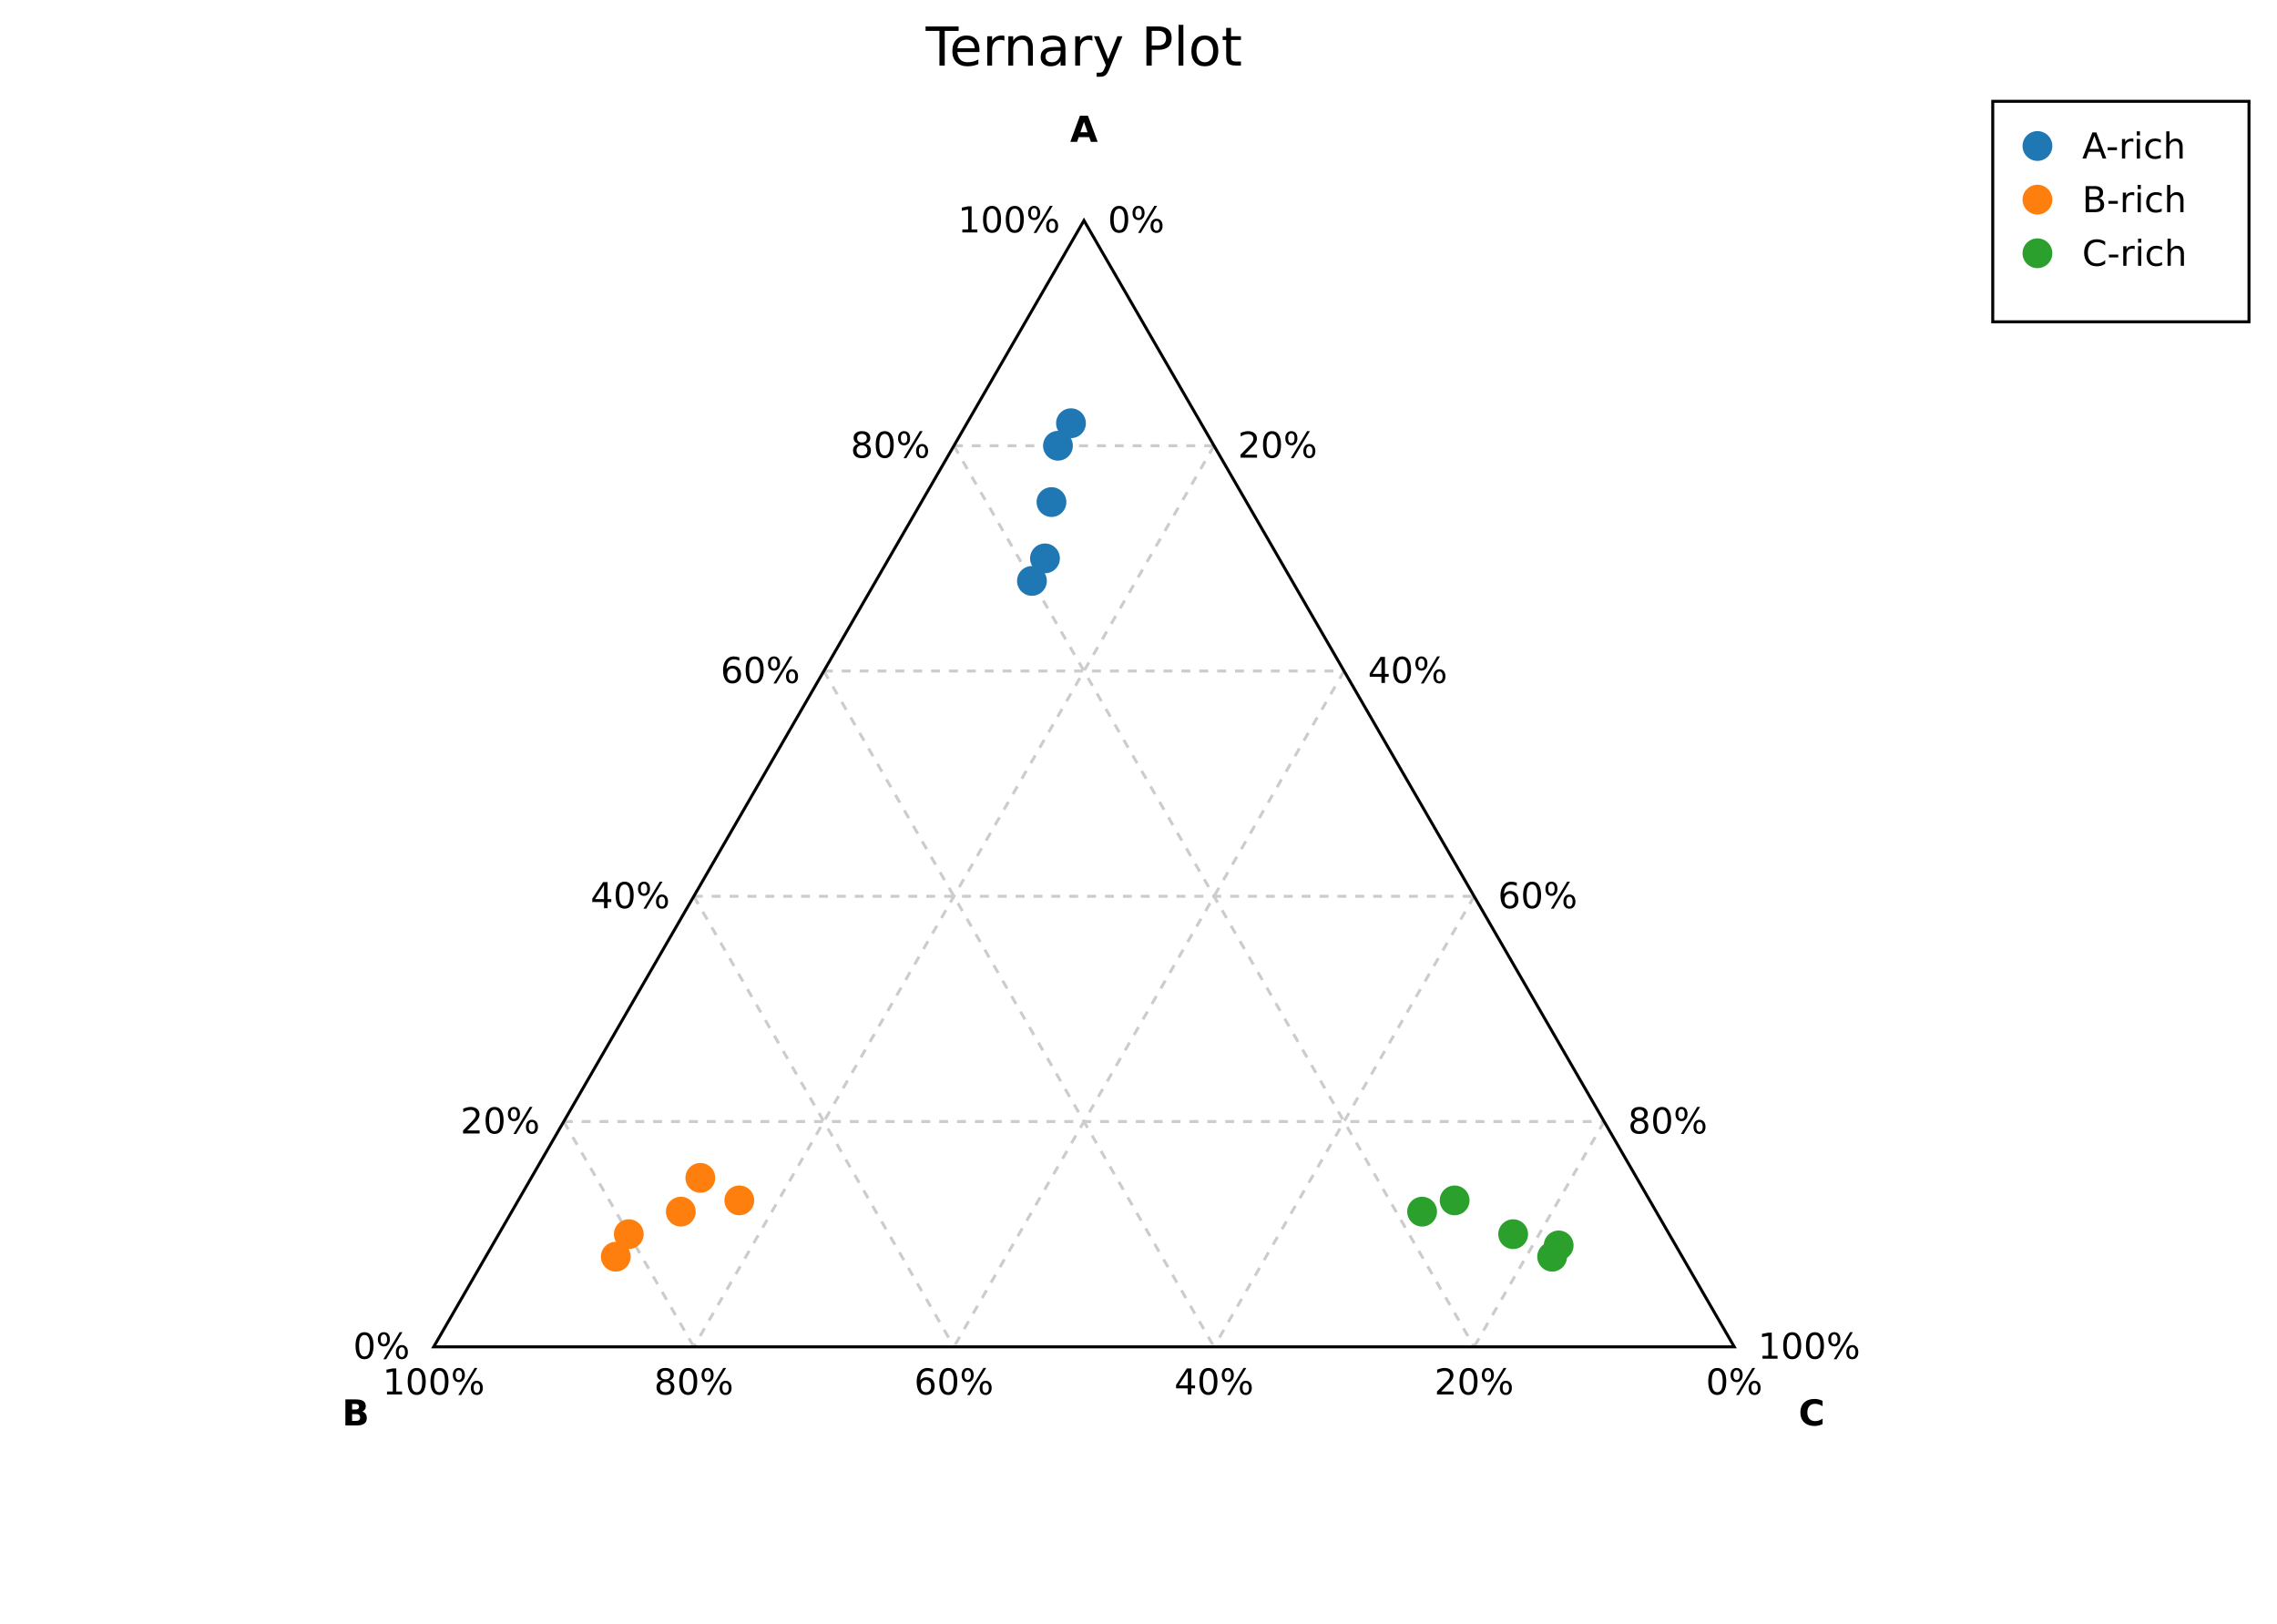
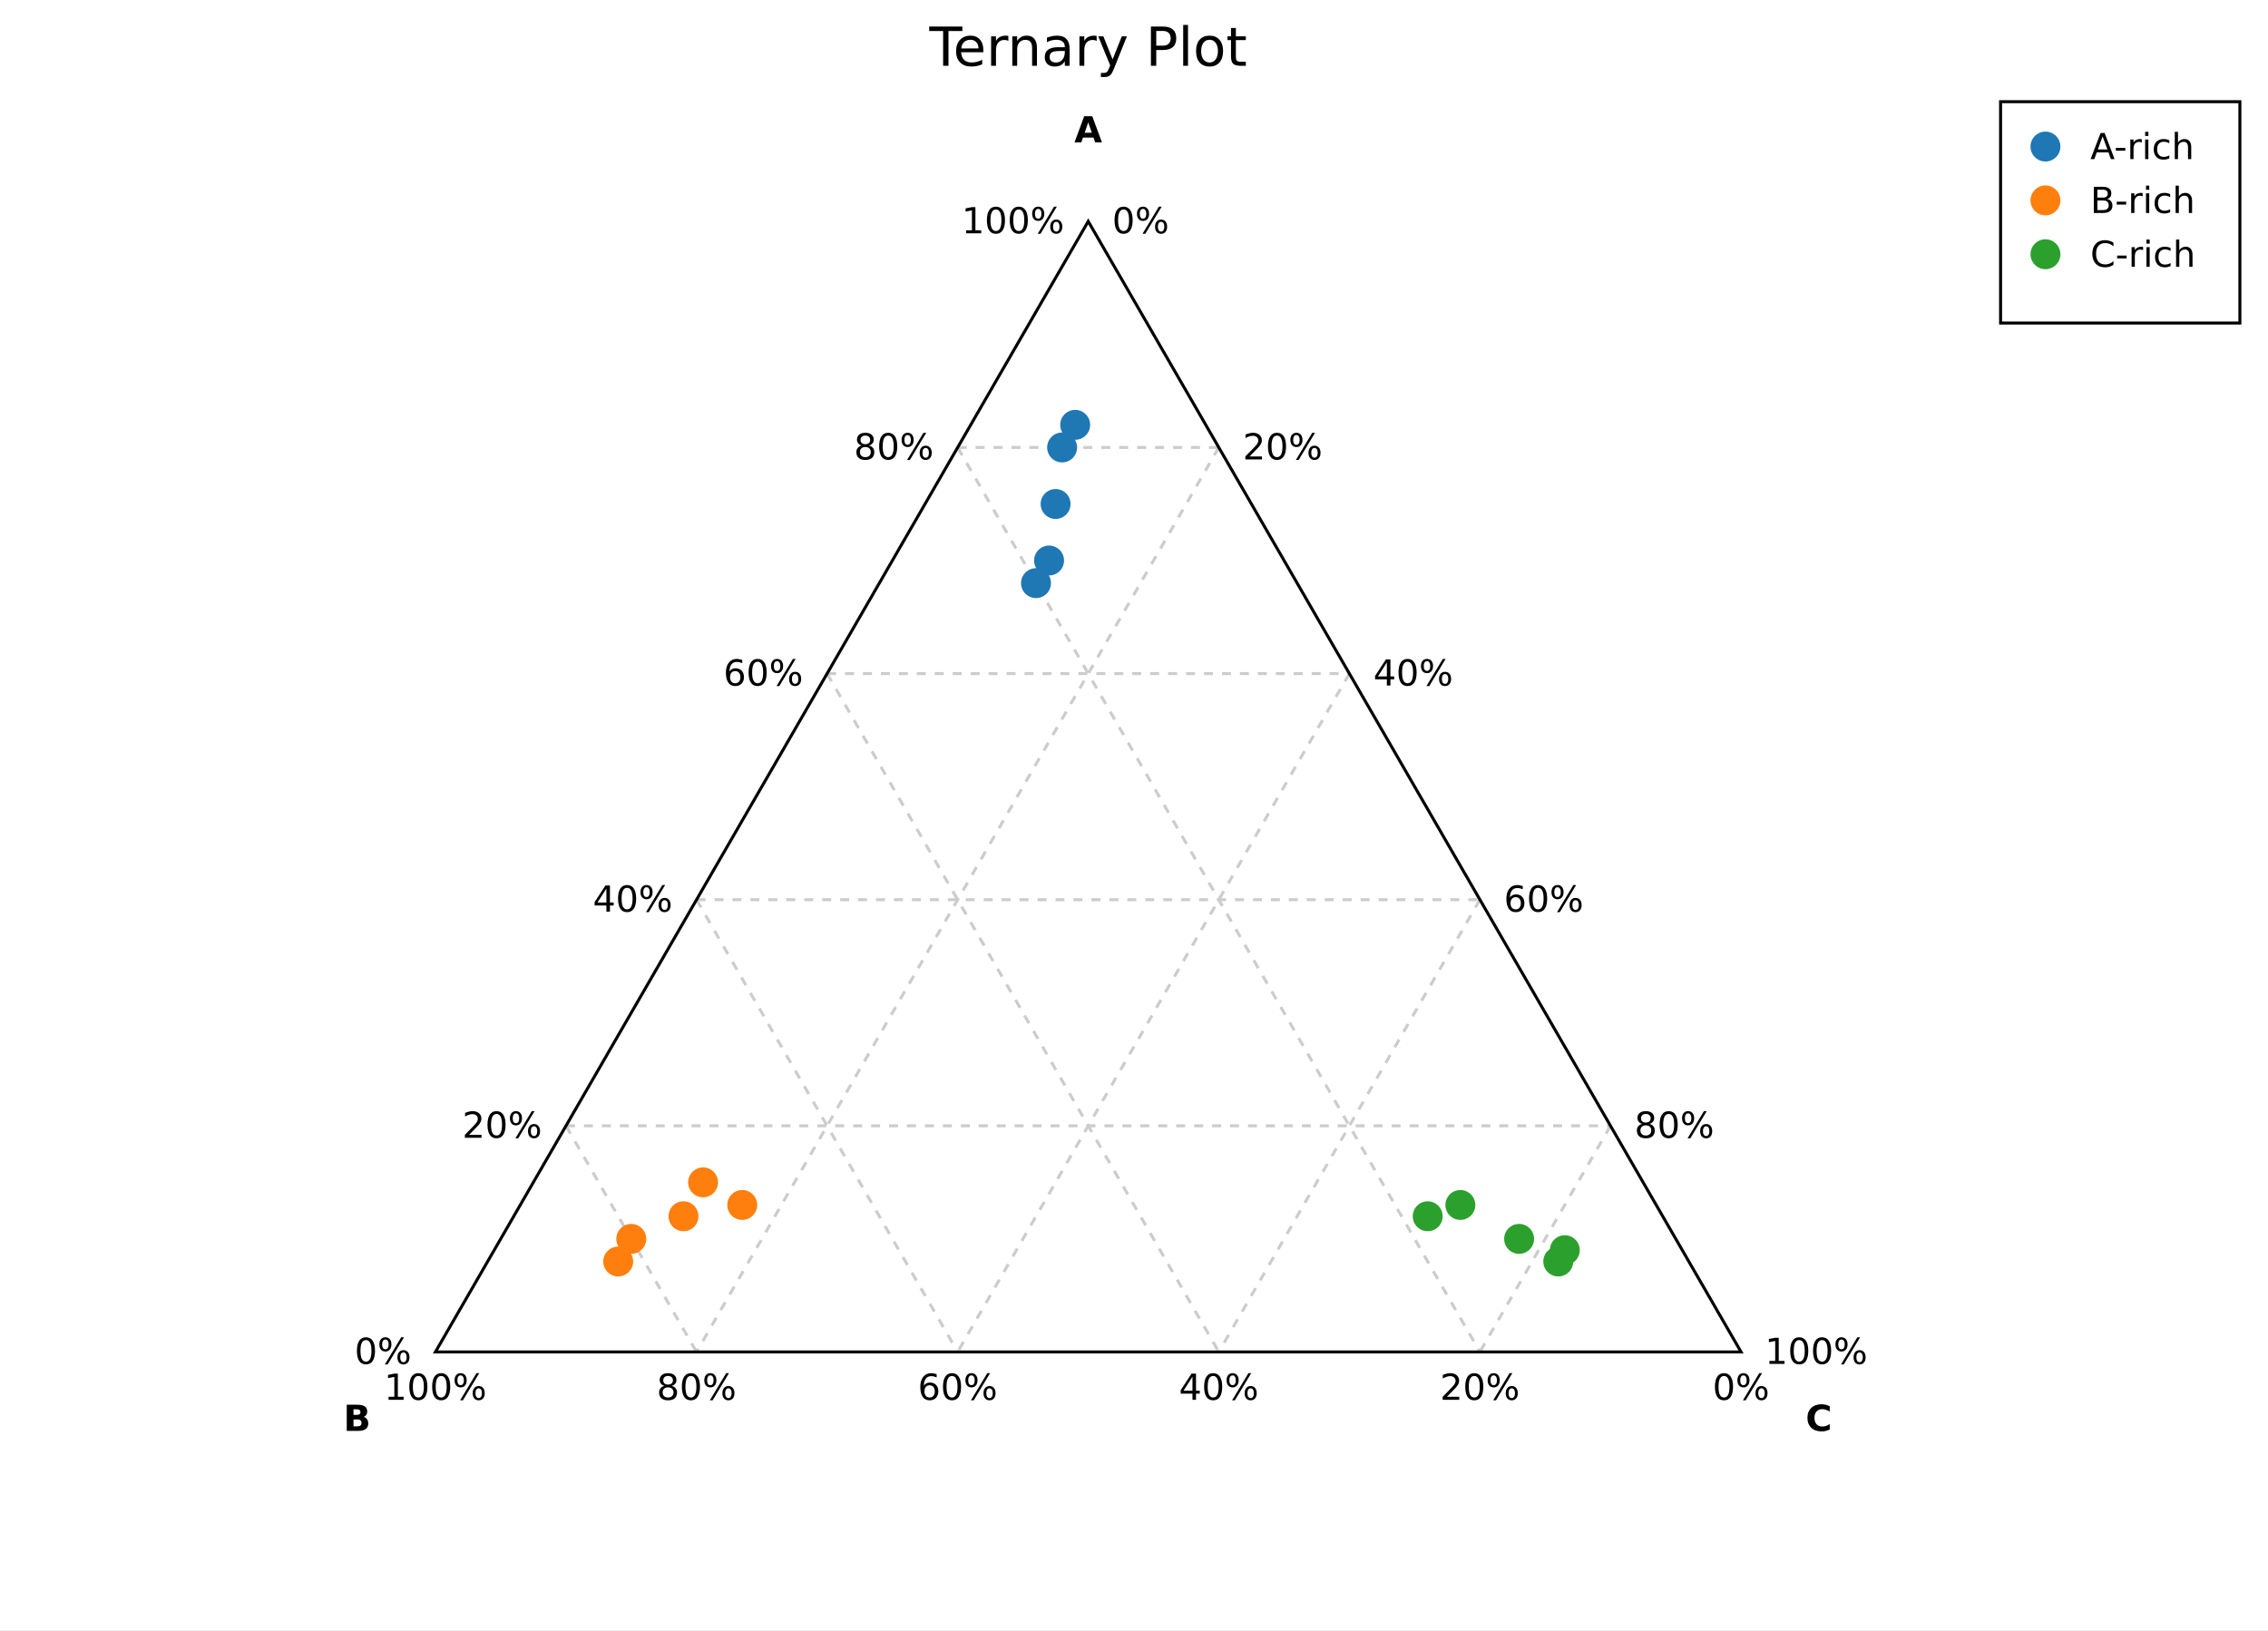
- <svg xmlns="http://www.w3.org/2000/svg" width="764.2" height="545" font-family="DejaVu Sans, Liberation Sans, Arial, sans-serif" fill="black">
+ <svg xmlns="http://www.w3.org/2000/svg" width="758.2" height="545" font-family="DejaVu Sans, Liberation Sans, Arial, sans-serif" fill="black">
  <rect width="100%" height="100%" fill="white" />
  <text x="363.8" y="22" font-size="18" text-anchor="middle">Ternary Plot</text>
  <path d="M 189.21,376.4 L 538.39,376.4" stroke="#cccccc" stroke-width="1" fill="none" stroke-dasharray="3,3" />
  <path d="M 320.15,149.6 L 494.74,452" stroke="#cccccc" stroke-width="1" fill="none" stroke-dasharray="3,3" />
  <path d="M 407.45,149.6 L 232.86,452" stroke="#cccccc" stroke-width="1" fill="none" stroke-dasharray="3,3" />
  <path d="M 232.86,300.8 L 494.74,300.8" stroke="#cccccc" stroke-width="1" fill="none" stroke-dasharray="3,3" />
  <path d="M 276.5,225.2 L 407.45,452" stroke="#cccccc" stroke-width="1" fill="none" stroke-dasharray="3,3" />
  <path d="M 451.1,225.2 L 320.15,452" stroke="#cccccc" stroke-width="1" fill="none" stroke-dasharray="3,3" />
  <path d="M 276.5,225.2 L 451.1,225.2" stroke="#cccccc" stroke-width="1" fill="none" stroke-dasharray="3,3" />
  <path d="M 232.86,300.8 L 320.15,452" stroke="#cccccc" stroke-width="1" fill="none" stroke-dasharray="3,3" />
  <path d="M 494.74,300.8 L 407.45,452" stroke="#cccccc" stroke-width="1" fill="none" stroke-dasharray="3,3" />
  <path d="M 320.15,149.6 L 407.45,149.6" stroke="#cccccc" stroke-width="1" fill="none" stroke-dasharray="3,3" />
  <path d="M 189.21,376.4 L 232.86,452" stroke="#cccccc" stroke-width="1" fill="none" stroke-dasharray="3,3" />
  <path d="M 538.39,376.4 L 494.74,452" stroke="#cccccc" stroke-width="1" fill="none" stroke-dasharray="3,3" />
  <path d="M 363.8,74 L 145.56,452 L 582.04,452 Z" stroke="#000000" stroke-width="1" fill="none" />
  <text x="137.56" y="456" font-size="12" text-anchor="end">0%</text>
  <text x="371.8" y="78" font-size="12" text-anchor="start">0%</text>
  <text x="582.04" y="468" font-size="12" text-anchor="middle">0%</text>
  <text x="181.21" y="380.4" font-size="12" text-anchor="end">20%</text>
  <text x="415.45" y="153.6" font-size="12" text-anchor="start">20%</text>
  <text x="494.74" y="468" font-size="12" text-anchor="middle">20%</text>
  <text x="224.86" y="304.8" font-size="12" text-anchor="end">40%</text>
  <text x="459.1" y="229.2" font-size="12" text-anchor="start">40%</text>
  <text x="407.45" y="468" font-size="12" text-anchor="middle">40%</text>
  <text x="268.5" y="229.2" font-size="12" text-anchor="end">60%</text>
  <text x="502.74" y="304.8" font-size="12" text-anchor="start">60%</text>
  <text x="320.15" y="468" font-size="12" text-anchor="middle">60%</text>
  <text x="312.15" y="153.6" font-size="12" text-anchor="end">80%</text>
  <text x="546.39" y="380.4" font-size="12" text-anchor="start">80%</text>
  <text x="232.86" y="468" font-size="12" text-anchor="middle">80%</text>
  <text x="355.8" y="78" font-size="12" text-anchor="end">100%</text>
  <text x="590.04" y="456" font-size="12" text-anchor="start">100%</text>
  <text x="145.56" y="468" font-size="12" text-anchor="middle">100%</text>
  <text x="363.8" y="47.6" font-size="12" text-anchor="middle" font-weight="bold">A</text>
  <text x="123.96" y="478.4" font-size="12" text-anchor="end" font-weight="bold">B</text>
  <text x="603.64" y="478.4" font-size="12" text-anchor="start" font-weight="bold">C</text>
  <circle cx="352.89" cy="168.5" r="5" fill="#1f77b4" />
  <circle cx="355.07" cy="149.6" r="5" fill="#1f77b4" />
  <circle cx="350.71" cy="187.4" r="5" fill="#1f77b4" />
  <circle cx="359.44" cy="142.04" r="5" fill="#1f77b4" />
  <circle cx="346.34" cy="194.96" r="5" fill="#1f77b4" />
  <circle cx="228.49" cy="406.64" r="5" fill="#ff7f0e" />
  <circle cx="211.03" cy="414.2" r="5" fill="#ff7f0e" />
  <circle cx="235.04" cy="395.3" r="5" fill="#ff7f0e" />
  <circle cx="206.67" cy="421.76" r="5" fill="#ff7f0e" />
  <circle cx="248.13" cy="402.86" r="5" fill="#ff7f0e" />
  <circle cx="507.84" cy="414.2" r="5" fill="#2ca02c" />
  <circle cx="520.93" cy="421.76" r="5" fill="#2ca02c" />
  <circle cx="488.2" cy="402.86" r="5" fill="#2ca02c" />
  <circle cx="523.12" cy="417.98" r="5" fill="#2ca02c" />
  <circle cx="477.28" cy="406.64" r="5" fill="#2ca02c" />
-   <rect x="668.8" y="34" width="86" height="74" fill="#ffffff" />
-   <rect x="668.8" y="34" width="86" height="74" fill="none" stroke="#000000" stroke-width="1" />
+   <rect x="668.8" y="34" width="80" height="74" fill="#ffffff" />
+   <rect x="668.8" y="34" width="80" height="74" fill="none" stroke="#000000" stroke-width="1" />
  <text x="698.8" y="53.2" font-size="12" text-anchor="start">A-rich</text>
  <circle cx="683.8" cy="49" r="5" fill="#1f77b4" />
  <text x="698.8" y="71.2" font-size="12" text-anchor="start">B-rich</text>
  <circle cx="683.8" cy="67" r="5" fill="#ff7f0e" />
  <text x="698.8" y="89.2" font-size="12" text-anchor="start">C-rich</text>
  <circle cx="683.8" cy="85" r="5" fill="#2ca02c" />
</svg>
